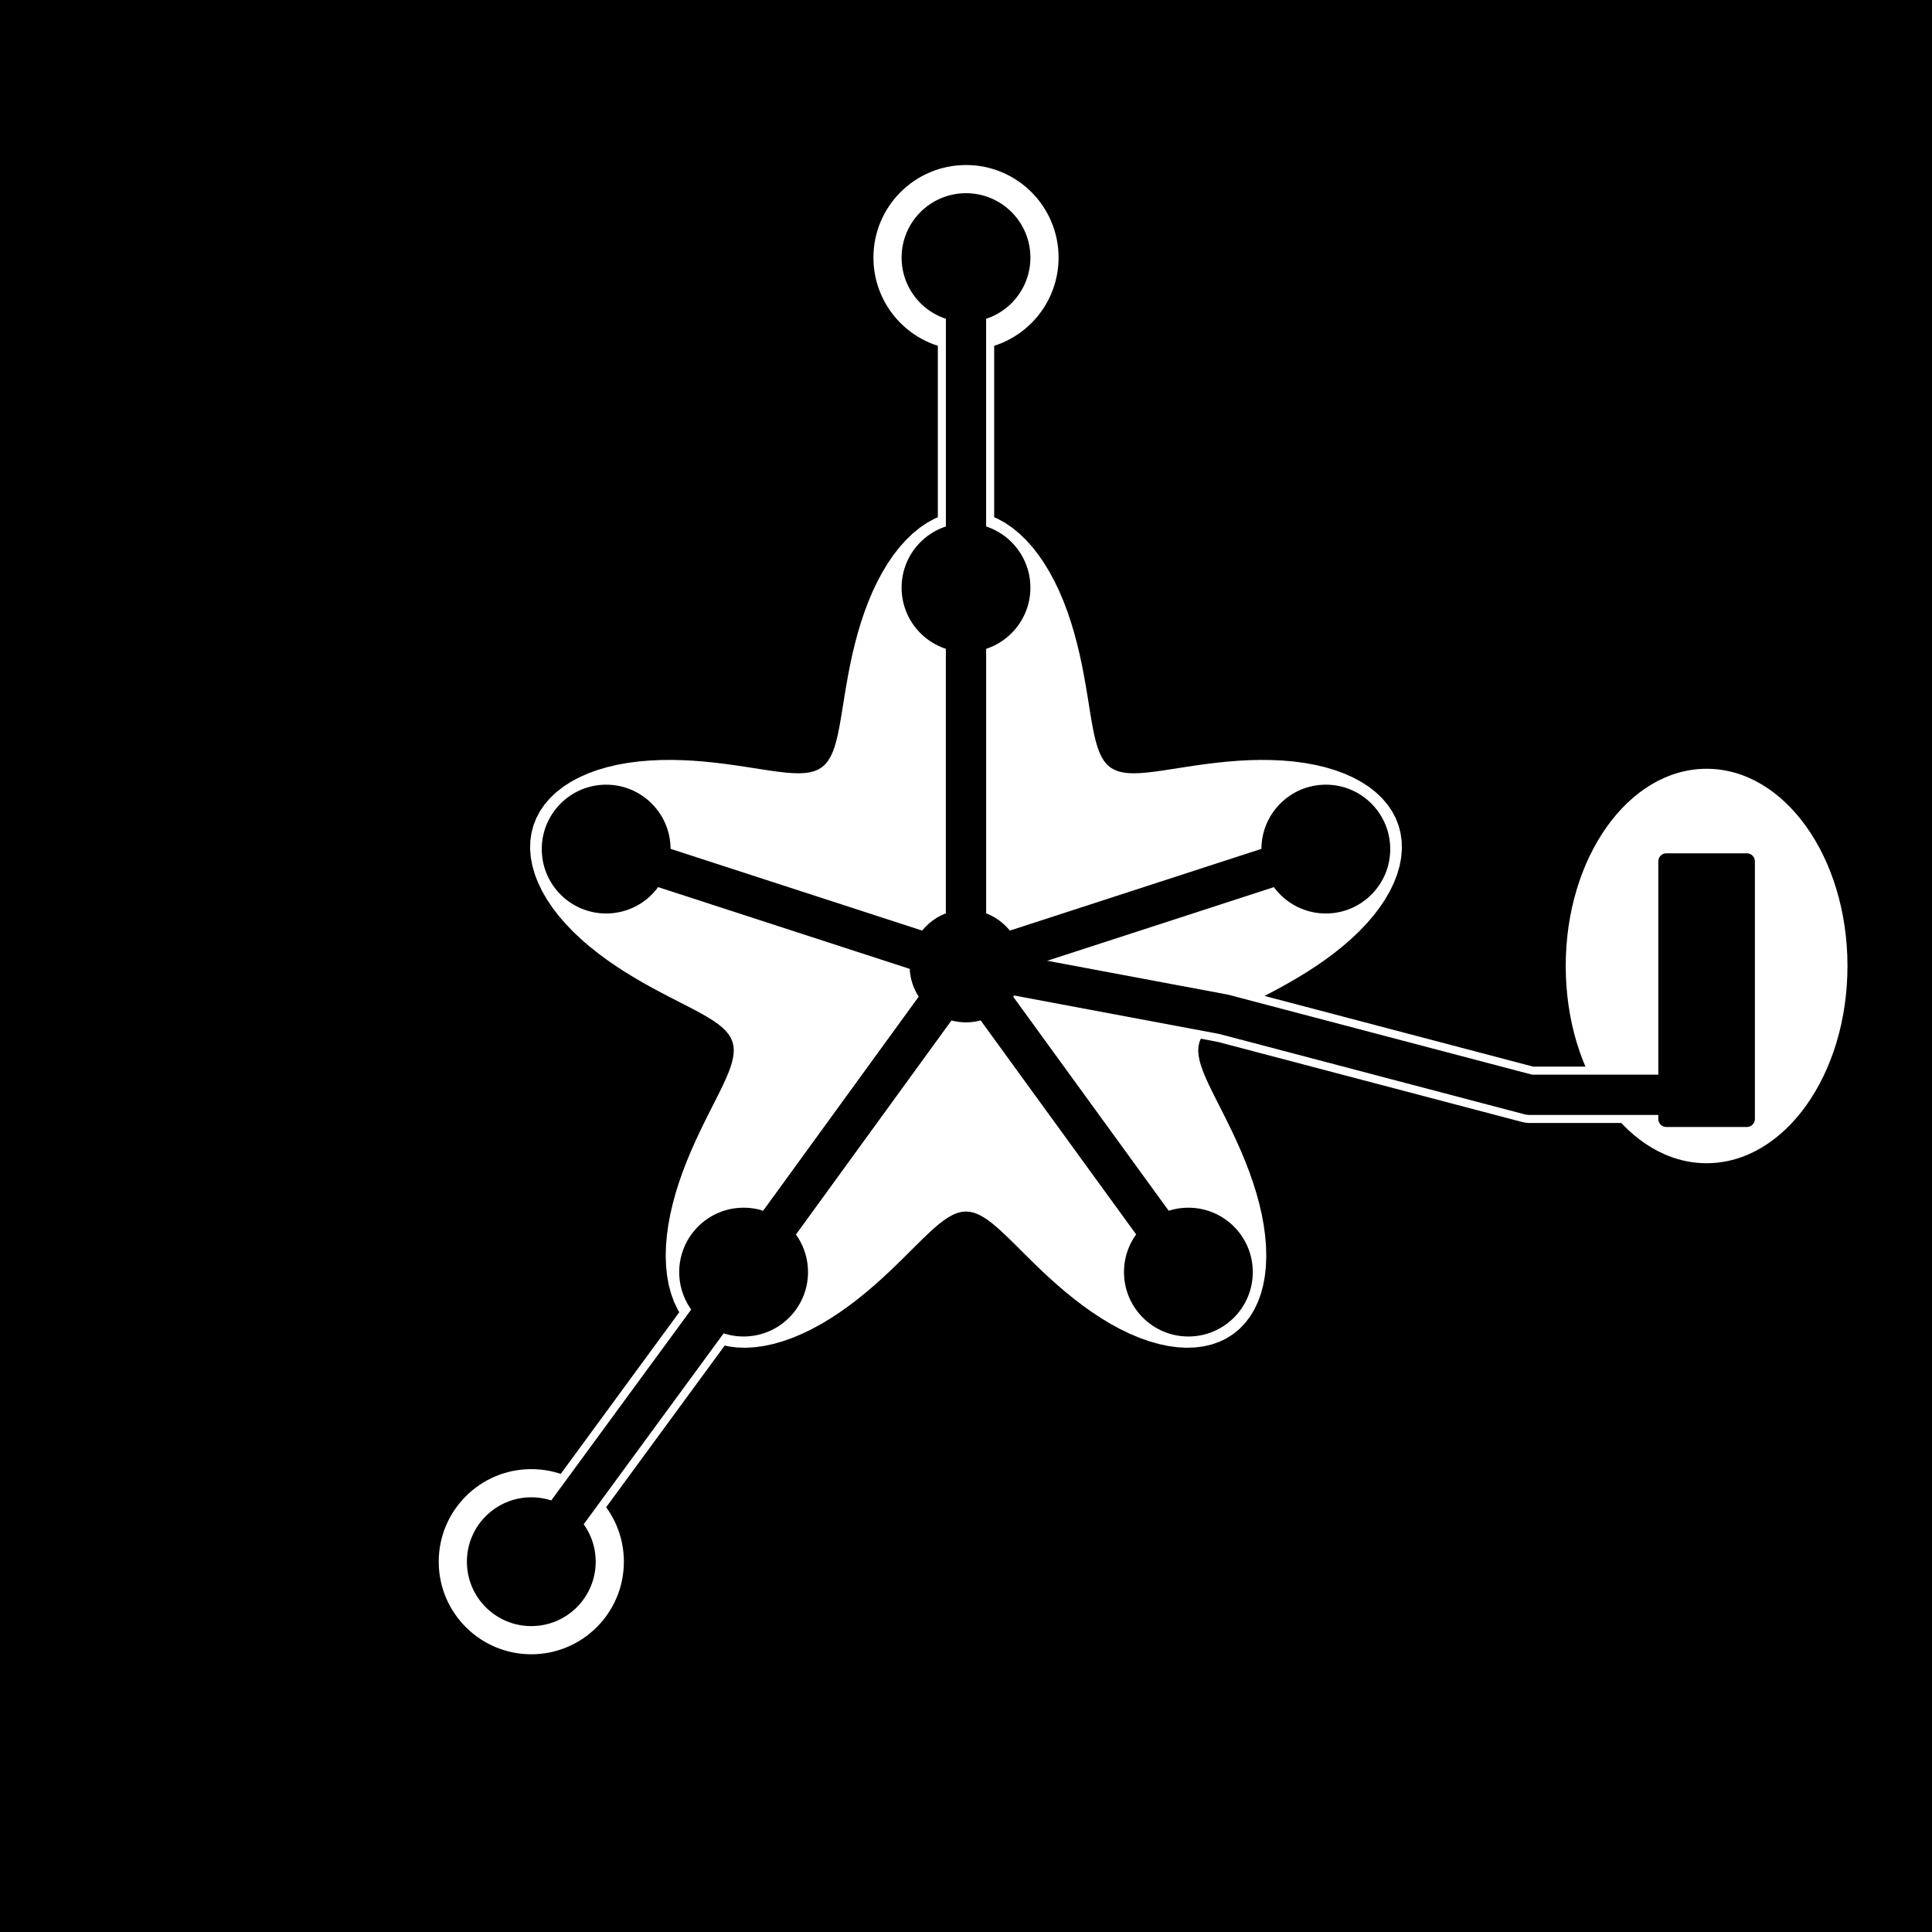
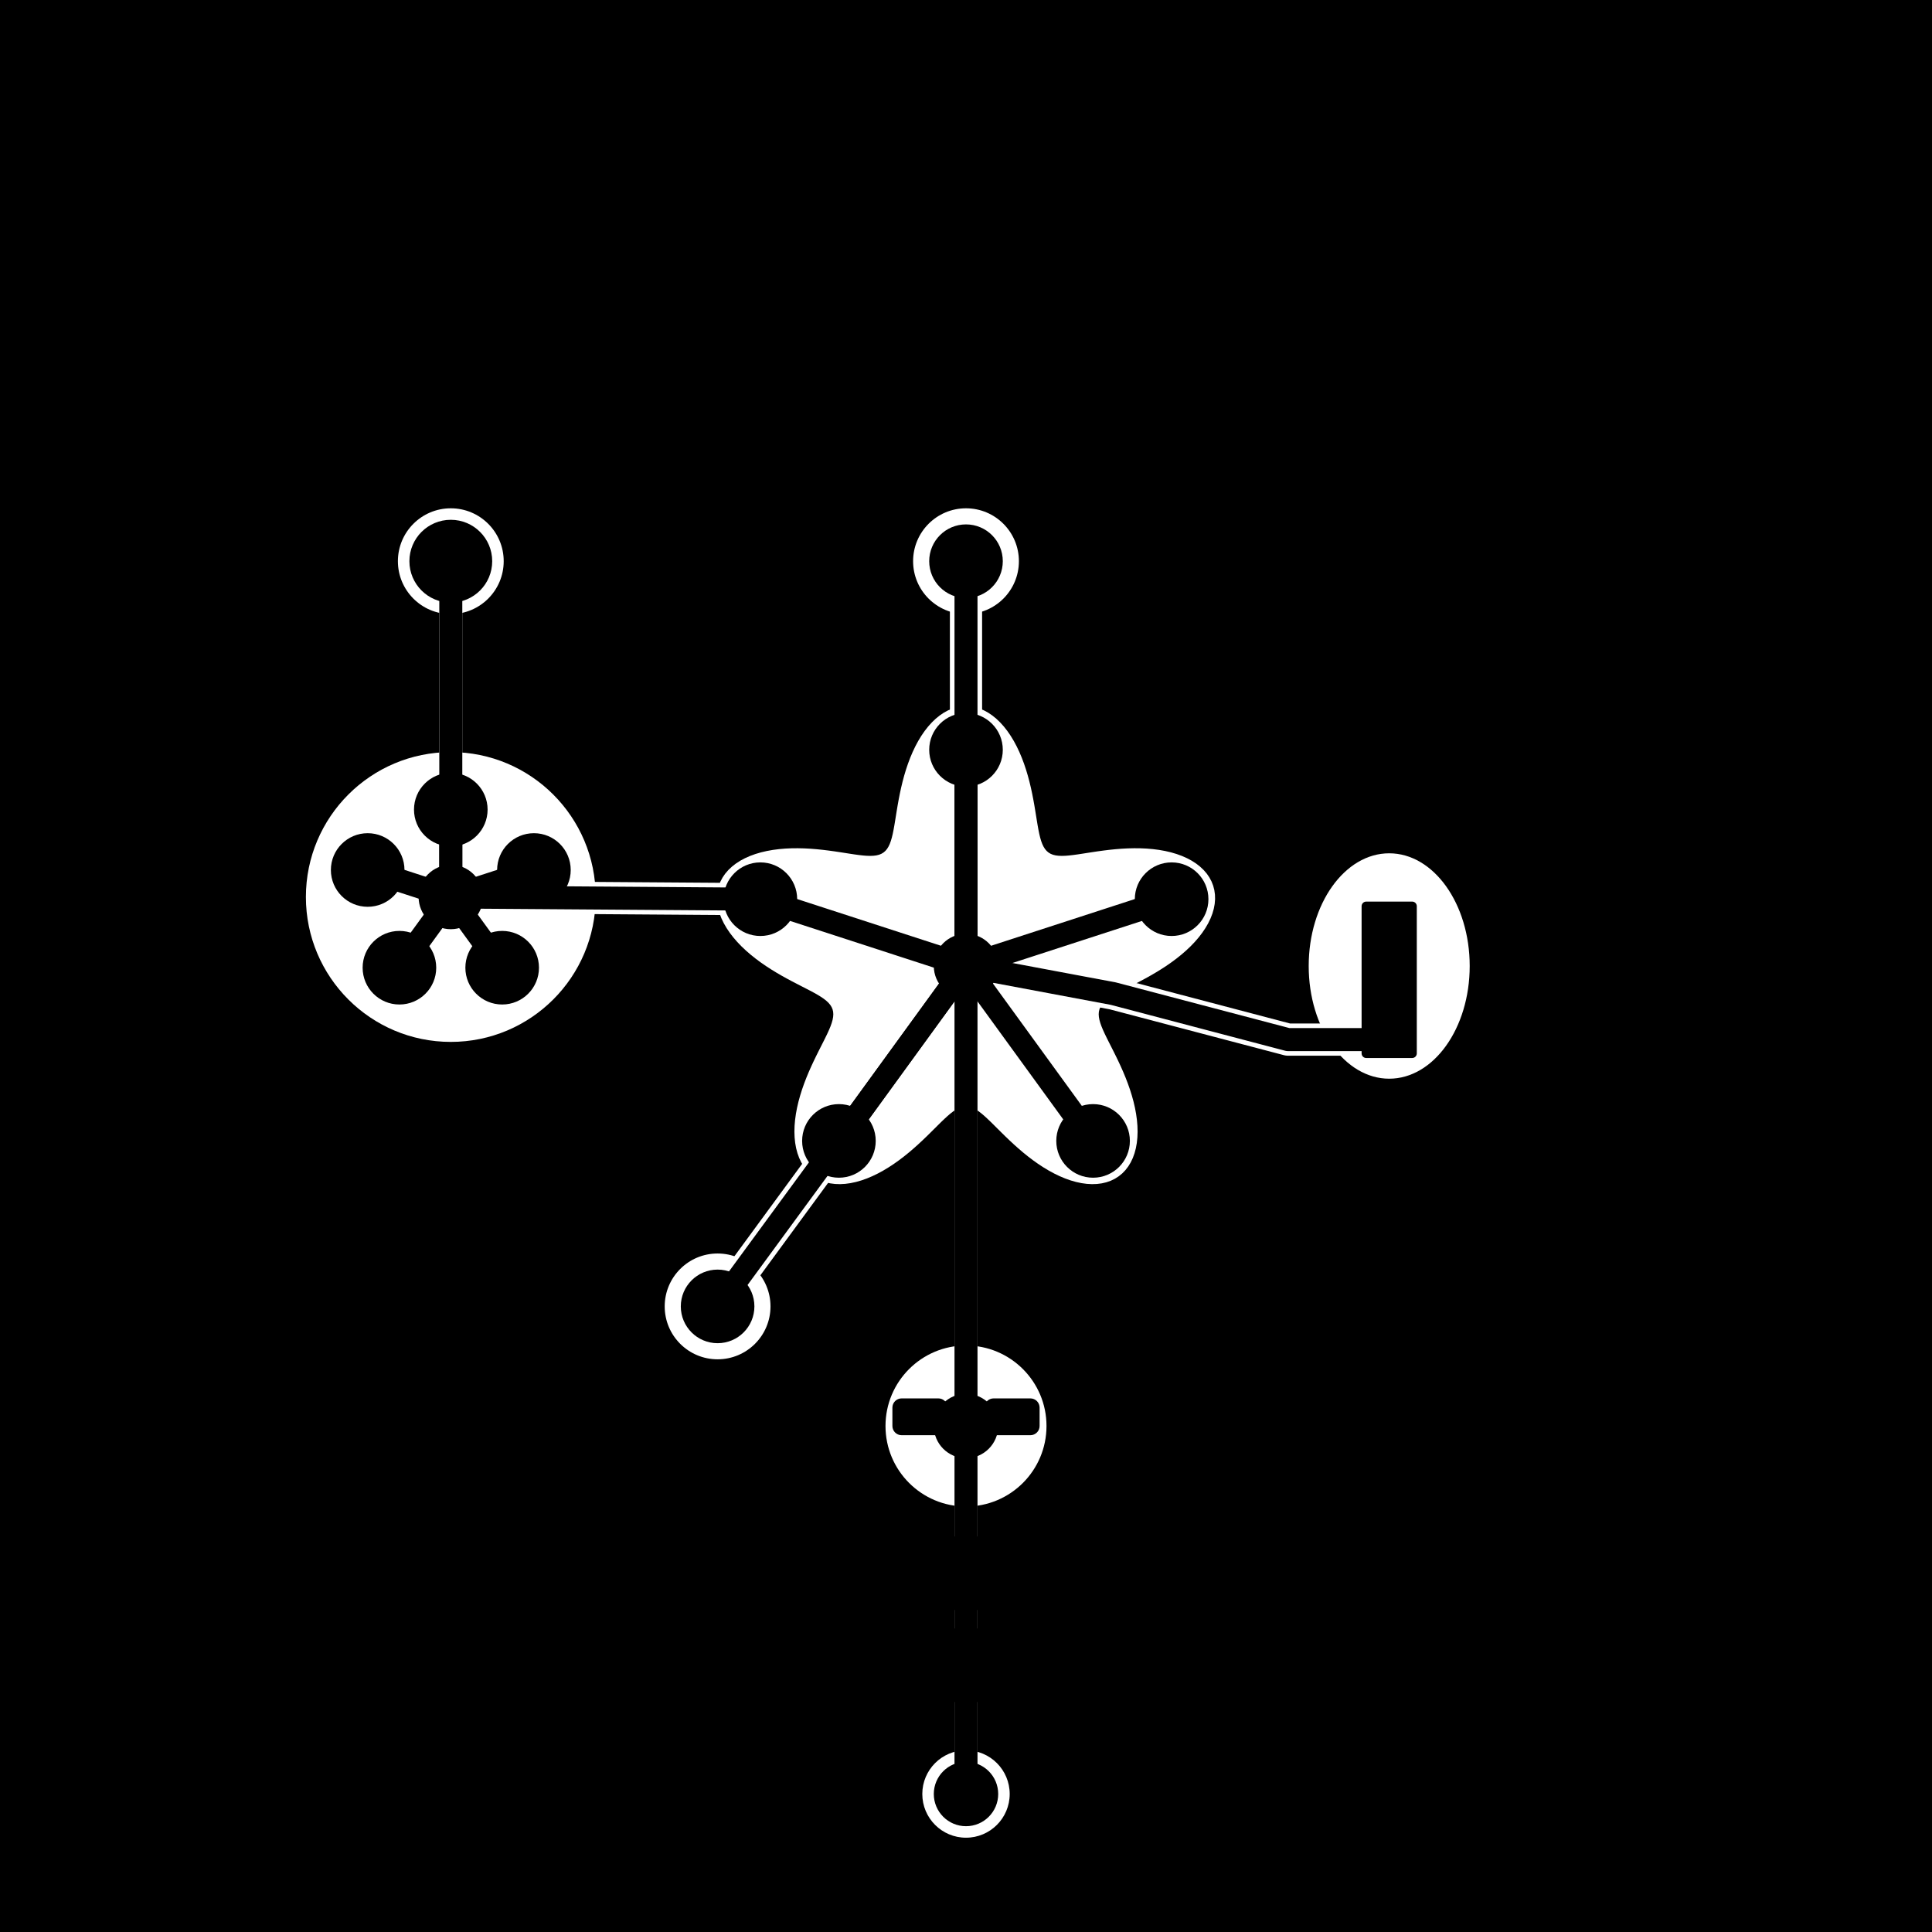
- <svg xmlns="http://www.w3.org/2000/svg" width="2048" height="2048" viewBox="-120 -120 240 240">
-   <rect x="-120" y="-120" width="240" height="240" fill="black" />
+ <svg xmlns="http://www.w3.org/2000/svg" width="2048" height="2048" viewBox="-210 -210 420 420">
+   <rect x="-210" y="-210" width="420" height="420" fill="black" />
  <polygon points="43.500,0.000 42.361,0.739 41.217,1.439 40.080,2.101 38.959,2.724 37.861,3.312 36.797,3.868 35.775,4.393 34.802,4.891 33.885,5.367 33.032,5.824 32.247,6.268 31.537,6.703 30.905,7.135 30.355,7.568 29.889,8.009 29.508,8.461 29.215,8.932 29.007,9.425 28.885,9.946 28.846,10.499 28.888,11.089 29.006,11.719 29.197,12.393 29.454,13.114 29.773,13.883 30.147,14.704 30.568,15.575 31.030,16.499 31.524,17.474 32.043,18.500 32.577,19.575 33.119,20.695 33.660,21.859 34.192,23.063 34.705,24.301 35.192,25.569 35.646,26.861 36.057,28.171 36.421,29.493 36.729,30.819 36.976,32.143 37.157,33.457 37.267,34.752 37.302,36.022 37.259,37.259 37.135,38.455 36.930,39.602 36.640,40.693 36.268,41.722 35.814,42.681 35.278,43.564 34.663,44.367 33.973,45.083 33.210,45.709 32.379,46.242 31.484,46.677 30.531,47.013 29.525,47.250 28.472,47.386 27.379,47.422 26.252,47.360 25.097,47.201 23.922,46.949 22.732,46.608 21.535,46.182 20.337,45.677 19.143,45.099 17.961,44.455 16.795,43.752 15.650,42.998 14.531,42.201 13.442,41.371 12.387,40.516 11.368,39.645 10.388,38.768 9.448,37.894 8.549,37.032 7.693,36.191 6.877,35.381 6.103,34.610 5.367,33.885 4.668,33.215 4.004,32.606 3.370,32.065 2.764,31.597 2.182,31.208 1.619,30.901 1.071,30.679 0.533,30.545 0.000,30.500 -0.533,30.545 -1.071,30.679 -1.619,30.901 -2.182,31.208 -2.764,31.597 -3.370,32.065 -4.004,32.606 -4.668,33.215 -5.367,33.885 -6.103,34.610 -6.877,35.381 -7.693,36.191 -8.549,37.032 -9.448,37.894 -10.388,38.768 -11.368,39.645 -12.387,40.516 -13.442,41.371 -14.531,42.201 -15.650,42.998 -16.795,43.752 -17.961,44.455 -19.143,45.099 -20.337,45.677 -21.535,46.182 -22.732,46.608 -23.922,46.949 -25.097,47.201 -26.252,47.360 -27.379,47.422 -28.472,47.386 -29.525,47.250 -30.531,47.013 -31.484,46.677 -32.379,46.242 -33.210,45.709 -33.973,45.083 -34.663,44.367 -35.278,43.564 -35.814,42.681 -36.268,41.722 -36.640,40.693 -36.930,39.602 -37.135,38.455 -37.259,37.259 -37.302,36.022 -37.267,34.752 -37.157,33.457 -36.976,32.143 -36.729,30.819 -36.421,29.493 -36.057,28.171 -35.646,26.861 -35.192,25.569 -34.705,24.301 -34.192,23.063 -33.660,21.859 -33.119,20.695 -32.577,19.575 -32.043,18.500 -31.524,17.474 -31.030,16.499 -30.568,15.575 -30.147,14.704 -29.773,13.883 -29.454,13.114 -29.197,12.393 -29.006,11.719 -28.888,11.089 -28.846,10.499 -28.885,9.946 -29.007,9.425 -29.215,8.932 -29.508,8.461 -29.889,8.009 -30.355,7.568 -30.905,7.135 -31.537,6.703 -32.247,6.268 -33.032,5.824 -33.885,5.367 -34.802,4.891 -35.775,4.393 -36.797,3.868 -37.861,3.312 -38.959,2.724 -40.080,2.101 -41.217,1.439 -42.361,0.739 -43.500,0.000 -44.626,-0.779 -45.730,-1.597 -46.800,-2.453 -47.829,-3.345 -48.808,-4.270 -49.726,-5.226 -50.577,-6.210 -51.352,-7.217 -52.044,-8.243 -52.646,-9.283 -53.154,-10.332 -53.562,-11.385 -53.865,-12.436 -54.061,-13.479 -54.147,-14.509 -54.121,-15.519 -53.984,-16.505 -53.735,-17.459 -53.375,-18.378 -52.907,-19.257 -52.334,-20.089 -51.659,-20.872 -50.887,-21.600 -50.024,-22.272 -49.076,-22.884 -48.048,-23.435 -46.949,-23.922 -45.786,-24.345 -44.568,-24.704 -43.301,-25.000 -41.996,-25.234 -40.661,-25.408 -39.304,-25.524 -37.935,-25.587 -36.561,-25.600 -35.192,-25.569 -33.836,-25.497 -32.500,-25.391 -31.191,-25.258 -29.917,-25.103 -28.683,-24.934 -27.496,-24.758 -26.361,-24.582 -25.280,-24.413 -24.259,-24.259 -23.300,-24.128 -22.404,-24.026 -21.574,-23.960 -20.809,-23.938 -20.109,-23.965 -19.473,-24.047 -18.899,-24.190 -18.385,-24.398 -17.927,-24.675 -17.522,-25.025 -17.166,-25.449 -16.853,-25.951 -16.578,-26.530 -16.336,-27.188 -16.121,-27.922 -15.926,-28.732 -15.747,-29.615 -15.575,-30.568 -15.406,-31.587 -15.233,-32.667 -15.049,-33.801 -14.850,-34.985 -14.630,-36.210 -14.383,-37.470 -14.106,-38.755 -13.793,-40.059 -13.442,-41.371 -13.049,-42.683 -12.612,-43.985 -12.129,-45.268 -11.599,-46.522 -11.021,-47.738 -10.396,-48.907 -9.723,-50.020 -9.005,-51.068 -8.243,-52.044 -7.440,-52.938 -6.599,-53.745 -5.724,-54.458 -4.818,-55.072 -3.887,-55.580 -2.934,-55.980 -1.965,-56.268 -0.985,-56.442 -0.000,-56.500 0.985,-56.442 1.965,-56.268 2.934,-55.980 3.887,-55.580 4.818,-55.072 5.724,-54.458 6.599,-53.745 7.440,-52.938 8.243,-52.044 9.005,-51.068 9.723,-50.020 10.396,-48.907 11.021,-47.738 11.599,-46.522 12.129,-45.268 12.612,-43.985 13.049,-42.683 13.442,-41.371 13.793,-40.059 14.106,-38.755 14.383,-37.470 14.630,-36.210 14.850,-34.985 15.049,-33.801 15.233,-32.667 15.406,-31.587 15.575,-30.568 15.747,-29.615 15.926,-28.732 16.121,-27.922 16.336,-27.188 16.578,-26.530 16.853,-25.951 17.166,-25.449 17.522,-25.025 17.927,-24.675 18.385,-24.398 18.899,-24.190 19.473,-24.047 20.109,-23.965 20.809,-23.938 21.574,-23.960 22.404,-24.026 23.300,-24.128 24.259,-24.259 25.280,-24.413 26.361,-24.582 27.496,-24.758 28.683,-24.934 29.917,-25.103 31.191,-25.258 32.500,-25.391 33.836,-25.497 35.192,-25.569 36.561,-25.600 37.935,-25.587 39.304,-25.524 40.661,-25.408 41.996,-25.234 43.301,-25.000 44.568,-24.704 45.786,-24.345 46.949,-23.922 48.048,-23.435 49.076,-22.884 50.024,-22.272 50.887,-21.600 51.659,-20.872 52.334,-20.089 52.907,-19.257 53.375,-18.378 53.735,-17.459 53.984,-16.505 54.121,-15.519 54.147,-14.509 54.061,-13.479 53.865,-12.436 53.562,-11.385 53.154,-10.332 52.646,-9.283 52.044,-8.243 51.352,-7.217 50.577,-6.210 49.726,-5.226 48.808,-4.270 47.829,-3.345 46.800,-2.453 45.730,-1.597 44.626,-0.779" fill="white" />
  <circle cx="0" cy="-88" r="11.5" fill="white" />
  <circle cx="-54" cy="74" r="11.5" fill="white" />
+   <circle cx="0" cy="180" r="9.5" fill="white" />
+   <circle cx="0" cy="100" r="17.5" fill="white" />
+   <circle cx="-112" cy="-15" r="31.5" fill="white" />
+   <circle cx="-112" cy="-88" r="11.5" fill="white" />
  <path d="M 2.87791997799628e-15,-47 L 0,-88" fill="none" stroke="white" stroke-width="7" stroke-linecap="round" />
  <path d="M -27.626,38.024 L -54,74" fill="none" stroke="white" stroke-width="7" stroke-linecap="round" />
+   <path d="M 0,180 L 0,100" fill="none" stroke="white" stroke-width="5" stroke-linecap="round" />
+   <path d="M 0,100 L 0,0" fill="none" stroke="white" stroke-width="5" stroke-linecap="round" />
+   <path d="M -44.7,-14.524 L -112,-15" fill="none" stroke="white" stroke-width="7" stroke-linecap="round" />
+   <path d="M -112,-15 L -112,-88" fill="none" stroke="white" stroke-width="5" stroke-linecap="round" />
  <ellipse cx="92" cy="0" rx="17.5" ry="24.5" fill="white" />
  <path d="M 0,0 L 32,6 L 70,16 L 92,16" fill="none" stroke="white" stroke-width="7" stroke-linejoin="round" stroke-linecap="round" />
  <g fill="none" stroke="black" stroke-width="5" stroke-linecap="round" stroke-linejoin="round">
    <path d="M 0,0 L 2.87791997799628e-15,-47" />
    <path d="M 0,0 L 44.7,-14.524" />
    <path d="M 0,0 L 27.626,38.024" />
    <path d="M 0,0 L -27.626,38.024" />
    <path d="M 0,0 L -44.7,-14.524" />
    <path d="M 0,0 L 2.87791997799628e-15,-47 L 0,-88" />
    <path d="M 0,0 L -27.626,38.024 L -54,74" />
+     <path d="M 0,180 L 0,100" />
+     <path d="M 0,100 L 0,0" />
+     <path d="M -44.7,-14.524 L -112,-15" />
+     <path d="M -112,-15 L -112,-88" />
+     <path d="M -112,-15 L -112,-34" />
+     <path d="M -112,-15 L -93.93,-20.871" />
+     <path d="M -112,-15 L -100.832,0.371" />
+     <path d="M -112,-15 L -123.168,0.371" />
+     <path d="M -112,-15 L -130.07,-20.871" />
    <path d="M 0,0 L 32,6 L 70,16 L 92,16" />
  </g>
  <g fill="black">
    <circle cx="0" cy="0" r="7" />
    <circle cx="2.87791997799628e-15" cy="-47" r="8" />
    <circle cx="44.7" cy="-14.524" r="8" />
    <circle cx="27.626" cy="38.024" r="8" />
    <circle cx="-27.626" cy="38.024" r="8" />
    <circle cx="-44.7" cy="-14.524" r="8" />
    <circle cx="0" cy="-88" r="8" />
    <circle cx="-54" cy="74" r="8" />
+     <circle cx="-112" cy="-34" r="8" />
+     <circle cx="-93.93" cy="-20.871" r="8" />
+     <circle cx="-100.832" cy="0.371" r="8" />
+     <circle cx="-123.168" cy="0.371" r="8" />
+     <circle cx="-130.07" cy="-20.871" r="8" />
+     <circle cx="0" cy="180" r="7" />
+     <circle cx="0" cy="100" r="7" />
+     <circle cx="-112" cy="-15" r="7" />
+     <circle cx="-112" cy="-88" r="9" />
+     <rect x="-4" y="144" width="8" height="16" />
+     <rect x="-4" y="124" width="8" height="16" />
+     <rect x="-16" y="94" width="12" height="8" rx="2" />
+     <rect x="4" y="94" width="12" height="8" rx="2" />
    <rect x="86" y="-14" width="12" height="34" rx="1" />
  </g>
</svg>
